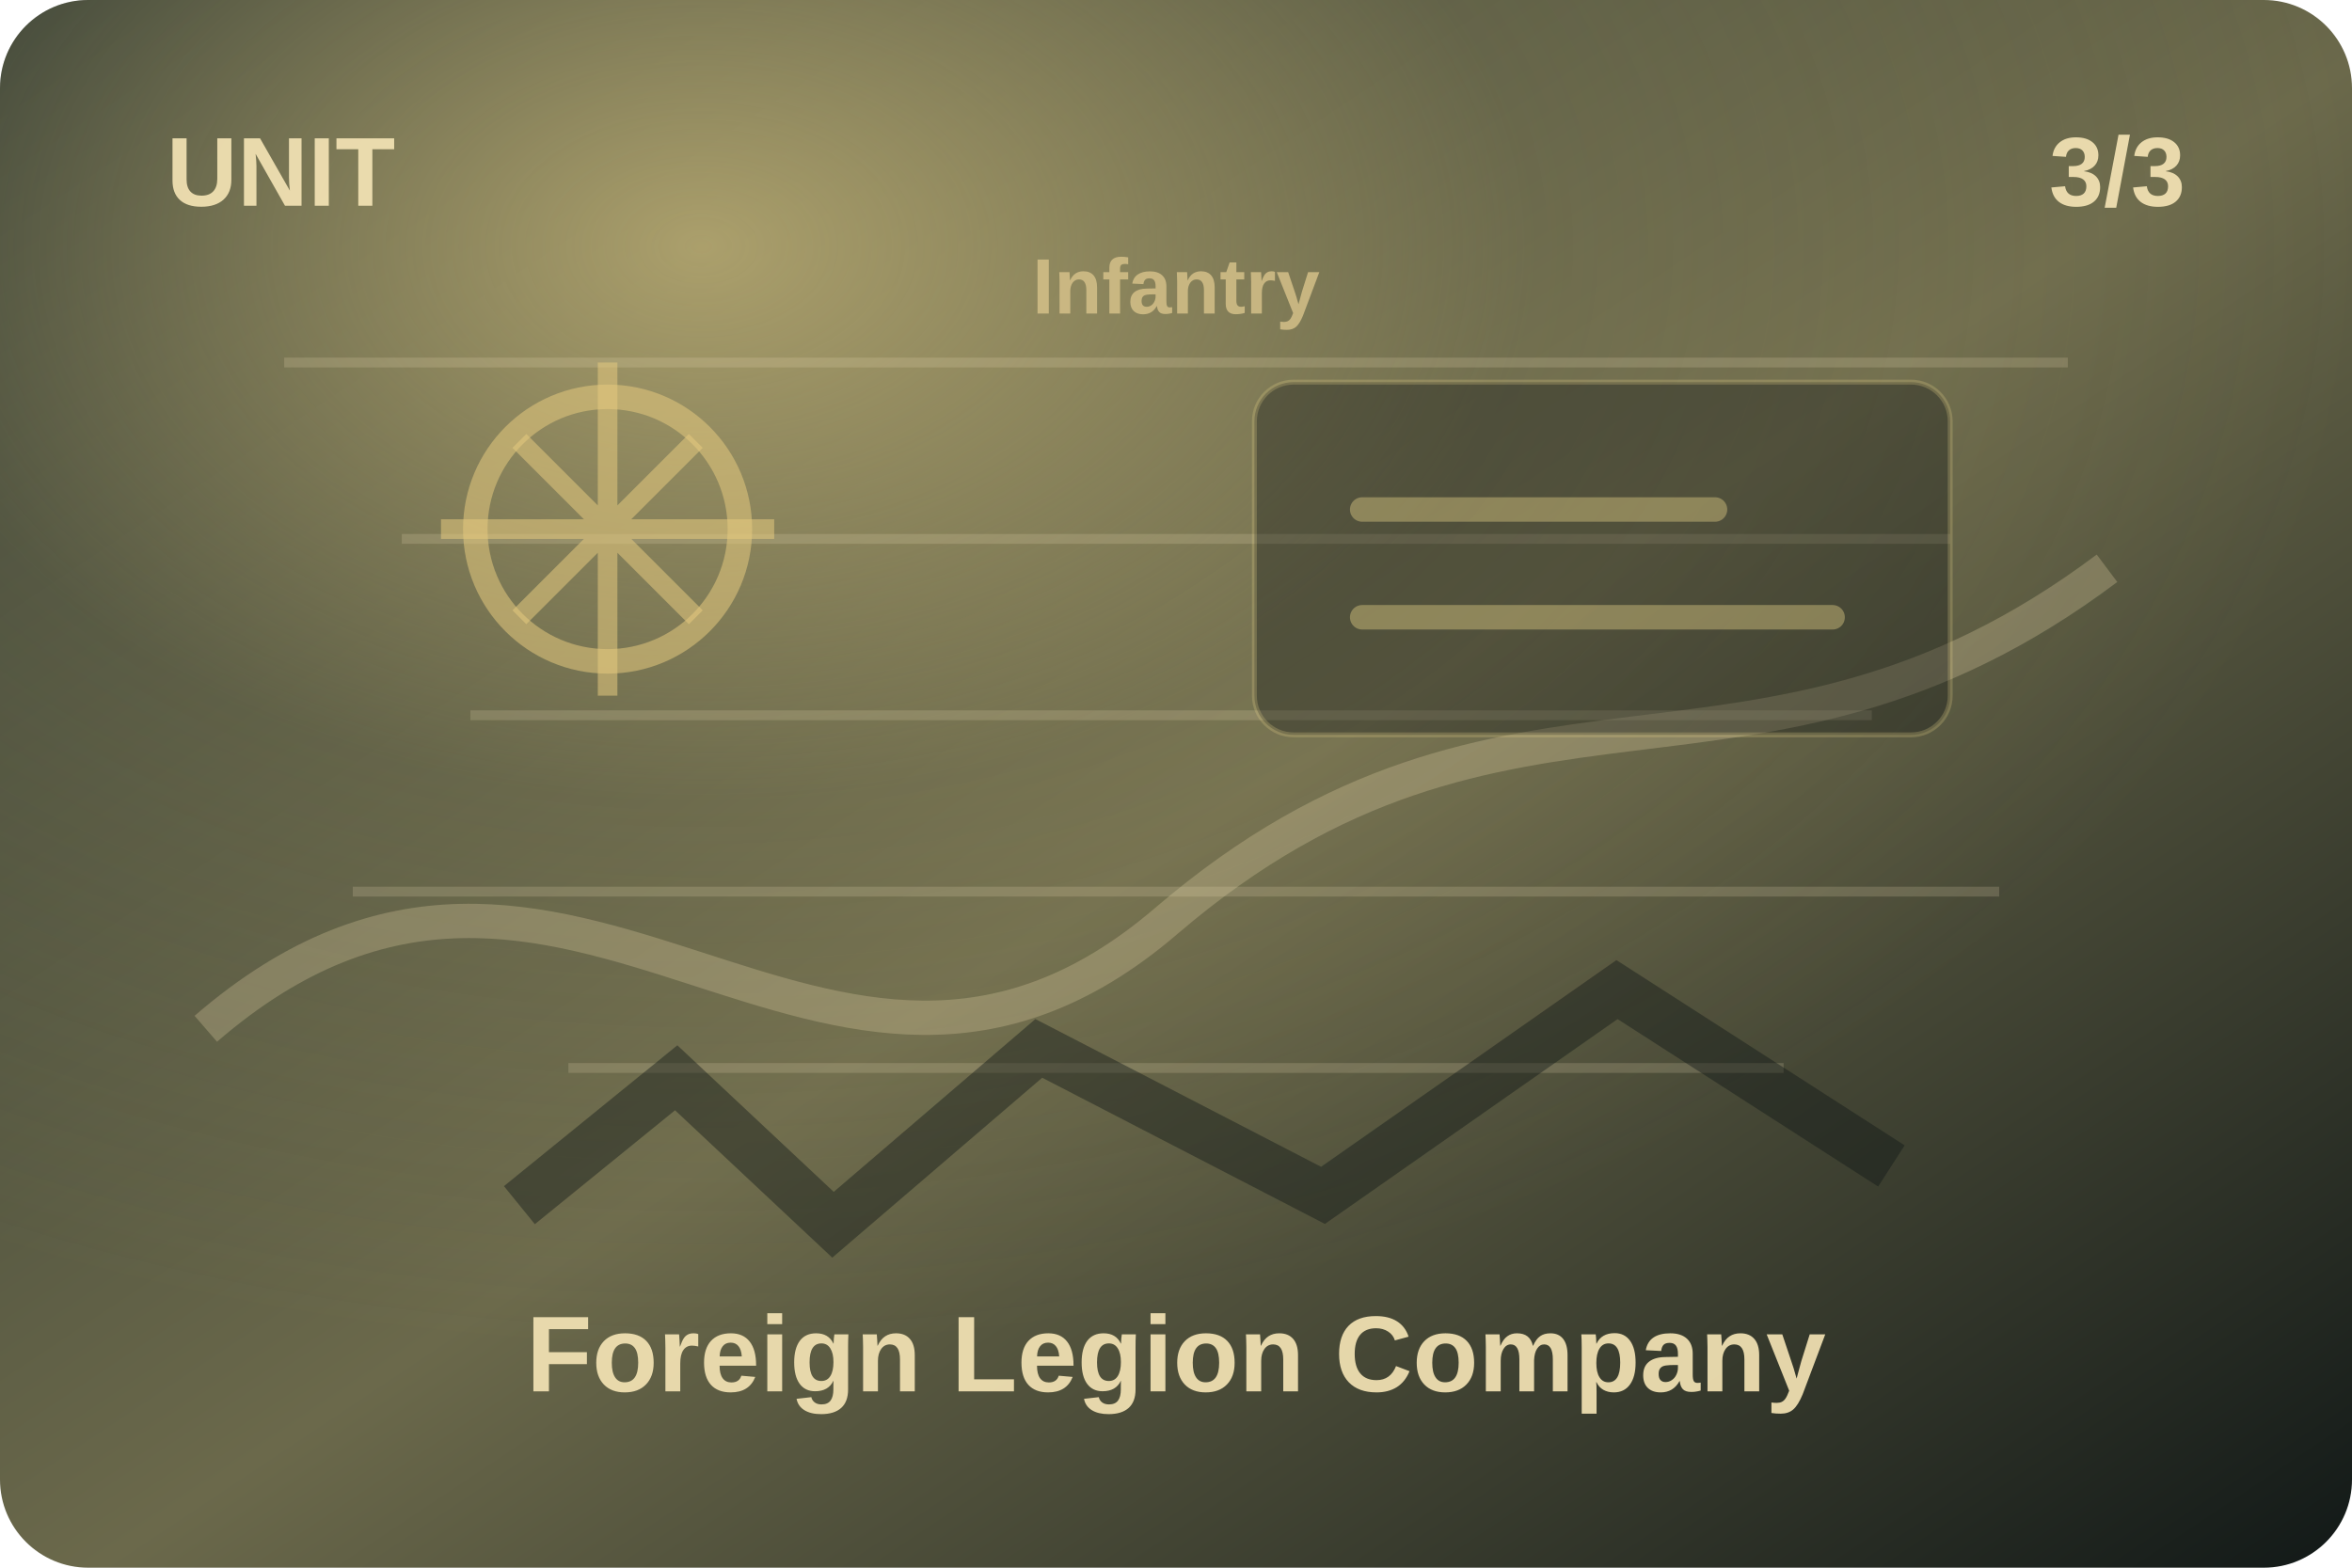
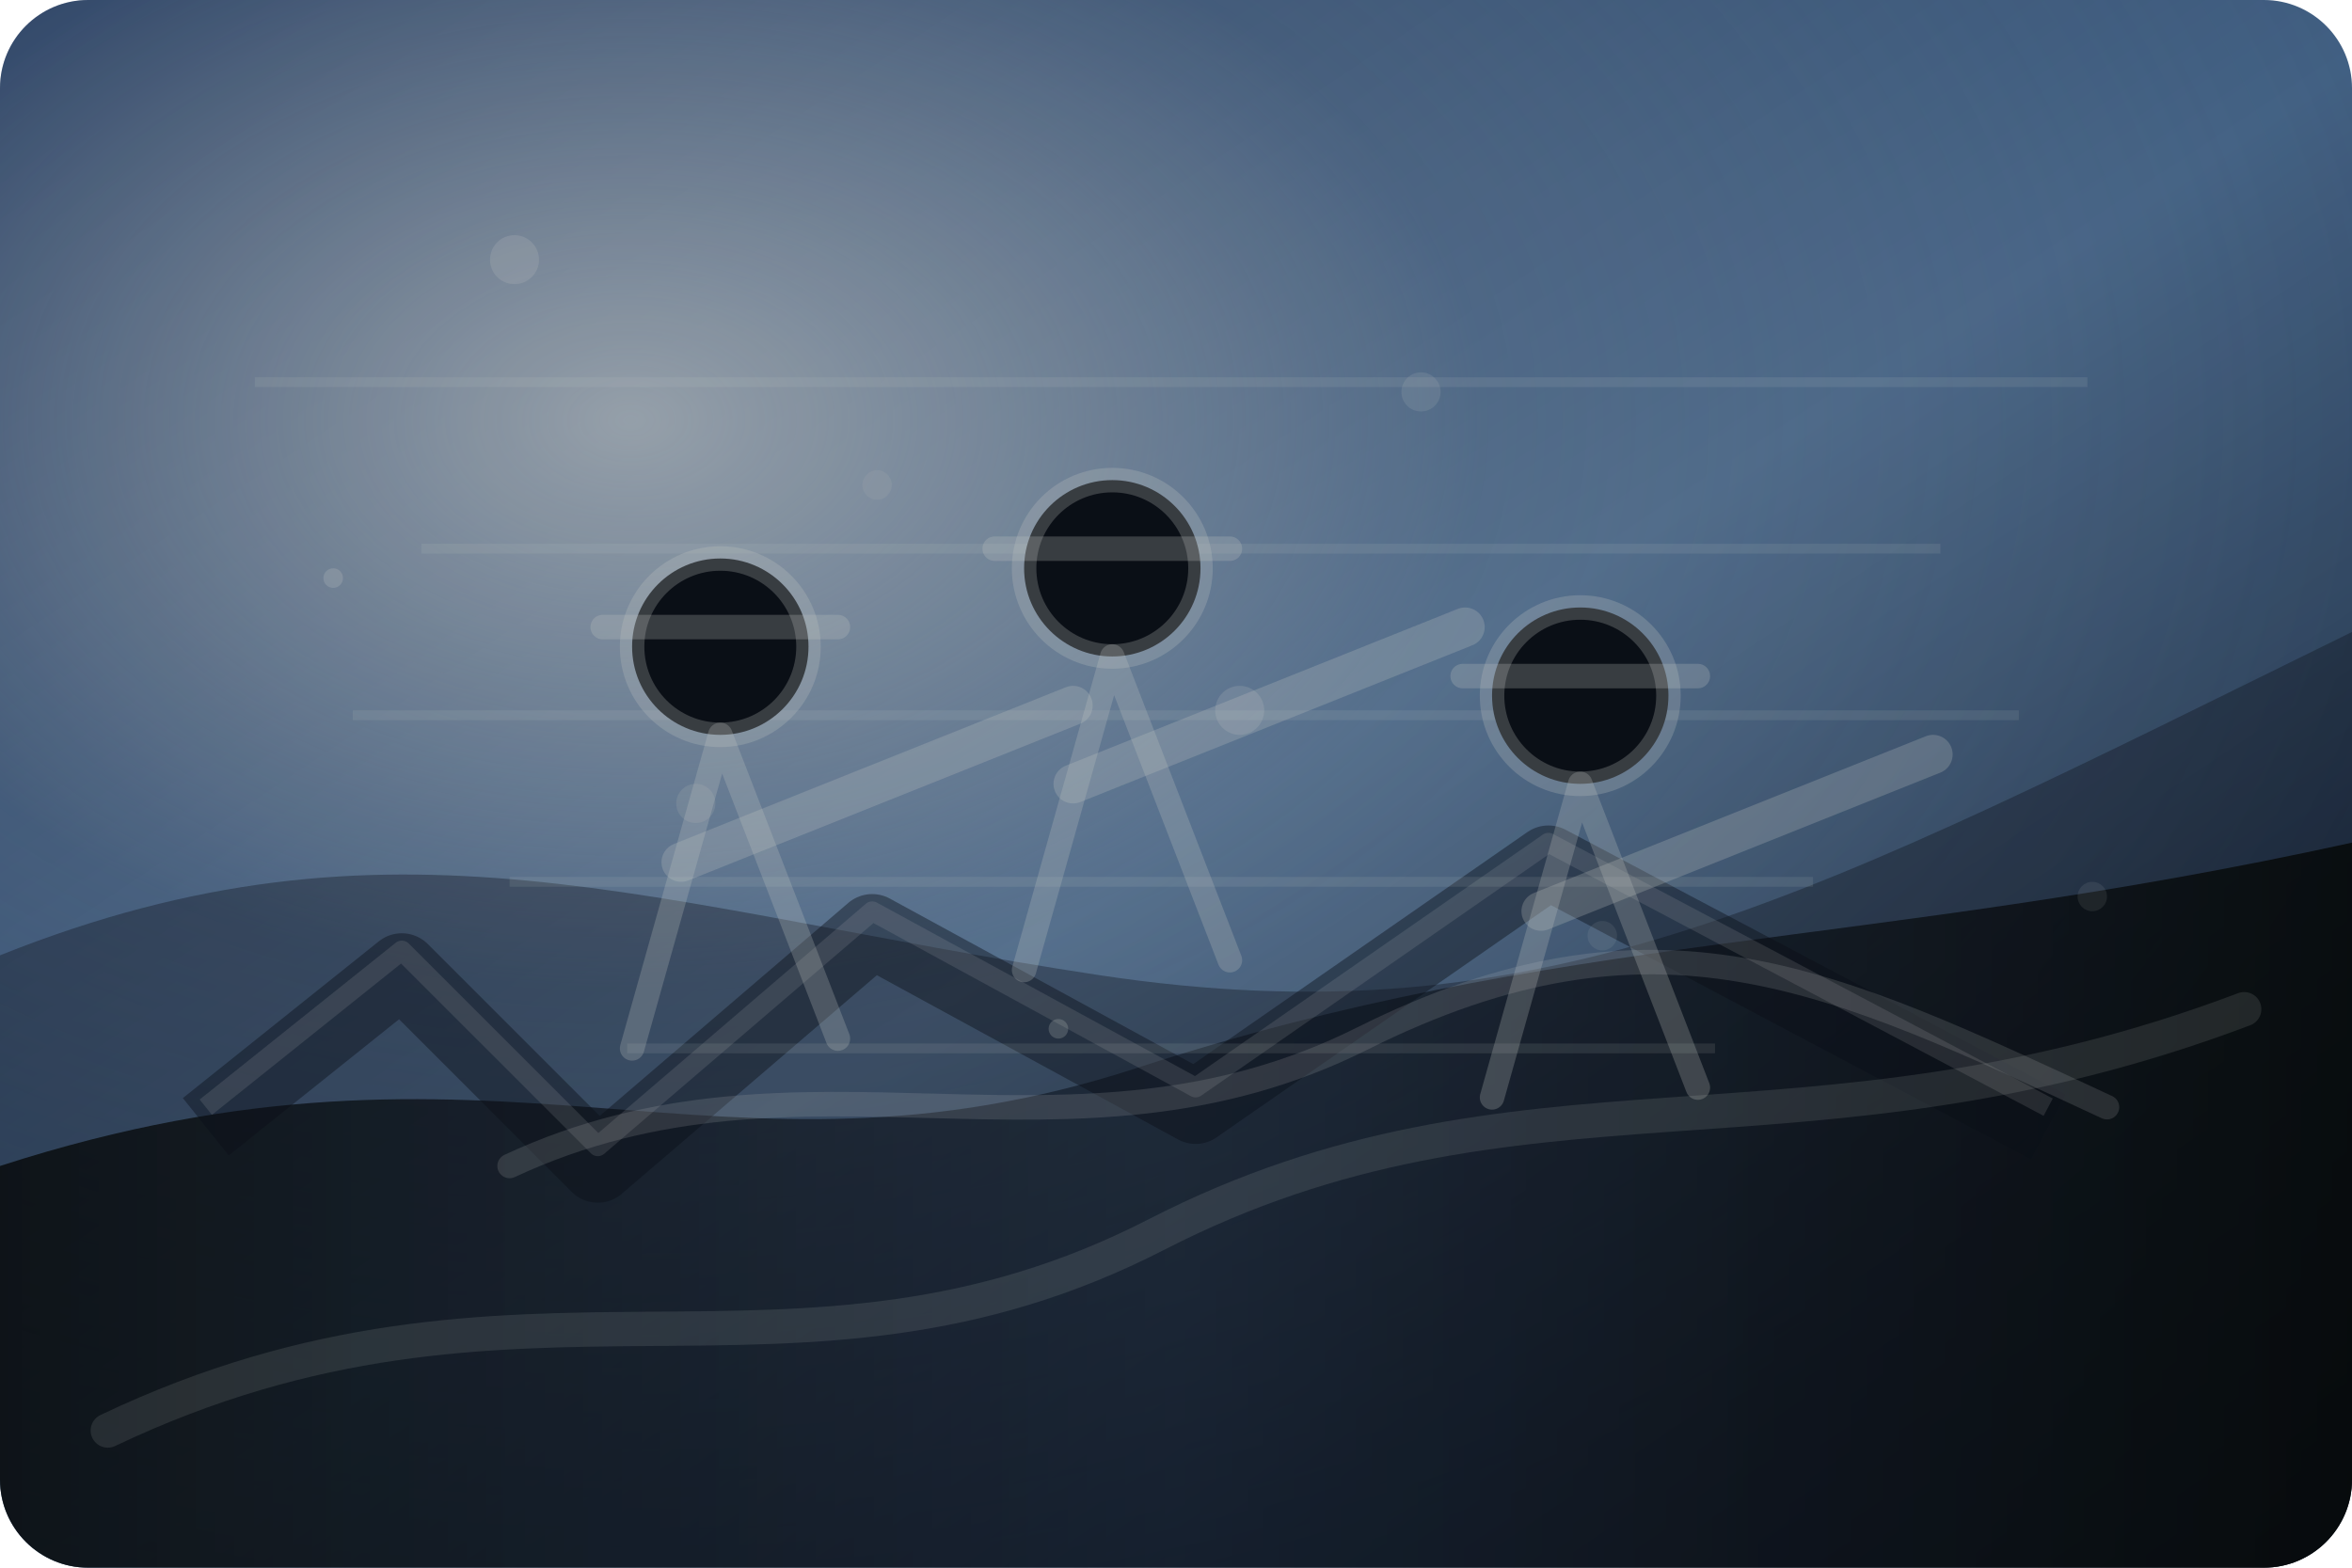
- <svg xmlns="http://www.w3.org/2000/svg" width="480" height="320" viewBox="0 0 480 320" role="img" aria-label="Foreign Legion Company placeholder art">
+ <svg xmlns="http://www.w3.org/2000/svg" width="480" height="320" viewBox="0 0 480 320" role="img" aria-label="Foreign Legion Company card art">
  <defs>
    <linearGradient id="bg" x1="0" x2="1" y1="0" y2="1">
-       <stop offset="0" stop-color="#26312d" />
-       <stop offset="0.52" stop-color="#6b694b" />
-       <stop offset="1" stop-color="#111817" />
+       <stop offset="0" stop-color="#18345f" />
+       <stop offset="0.52" stop-color="#46678d" />
+       <stop offset="1" stop-color="#101825" />
    </linearGradient>
-     <radialGradient id="lamp" cx="30%" cy="16%" r="70%">
-       <stop offset="0" stop-color="#ead48a" stop-opacity="0.62" />
-       <stop offset="0.5" stop-color="#ead48a" stop-opacity="0.13" />
-       <stop offset="1" stop-color="#ead48a" stop-opacity="0" />
+     <radialGradient id="lamp" cx="27%" cy="27%" r="78%">
+       <stop offset="0" stop-color="#d7d9d6" stop-opacity="0.68" />
+       <stop offset="0.46" stop-color="#d7d9d6" stop-opacity="0.16" />
+       <stop offset="1" stop-color="#d7d9d6" stop-opacity="0" />
    </radialGradient>
+     <linearGradient id="ground" x1="0" x2="1" y1="0" y2="0">
+       <stop offset="0" stop-color="#070a0a" stop-opacity="0.82" />
+       <stop offset="0.5" stop-color="#101825" stop-opacity="0.58" />
+       <stop offset="1" stop-color="#070a0a" stop-opacity="0.88" />
+     </linearGradient>
+     <filter id="grain">
+       <feTurbulence baseFrequency="0.72" numOctaves="2" seed="55" type="fractalNoise" />
+       <feColorMatrix type="saturate" values="0" />
+       <feComponentTransfer>
+         <feFuncA type="table" tableValues="0 0.18" />
+       </feComponentTransfer>
+       <feBlend mode="overlay" in2="SourceGraphic" />
+     </filter>
+     <clipPath id="round">
+       <rect width="480" height="320" rx="18" />
+     </clipPath>
  </defs>
-   <rect width="480" height="320" rx="18" fill="url(#bg)" />
-   <rect width="480" height="320" rx="18" fill="url(#lamp)" />
-   <path d="M42 210 C116 146 168 248 238 188 S358 170 430 116" fill="none" stroke="#f0ddb0" stroke-width="7" stroke-opacity="0.26" />
-   <path d="M58 74 H422 M82 110 H398 M96 146 H382 M72 182 H408 M116 218 H364" stroke="#f8e8bd" stroke-width="2" stroke-opacity="0.18" />
-   <path d="M106 246 L138 220 L170 250 L212 214 L270 244 L330 202 L386 238" fill="none" stroke="#101617" stroke-width="10" stroke-opacity="0.42" />
-   <circle cx="124" cy="108" r="27" fill="none" stroke="#e3c87e" stroke-width="5" stroke-opacity="0.55" />
-   <path d="M124 74 V142 M90 108 H158 M106 90 L142 126 M142 90 L106 126" stroke="#e3c87e" stroke-width="4" stroke-opacity="0.55" />
-   <rect x="256" y="78" width="142" height="72" rx="8" fill="#0b1112" fill-opacity="0.34" stroke="#ead48a" stroke-opacity="0.24" />
-   <path d="M278 126 H374 M278 104 H350" stroke="#ead48a" stroke-width="5" stroke-linecap="round" stroke-opacity="0.4" />
-   <text x="240" y="284" text-anchor="middle" font-family="Arial, sans-serif" font-size="22" font-weight="700" fill="#f3e3b4" opacity="0.92">Foreign Legion Company</text>
-   <text x="34" y="42" font-family="Arial, sans-serif" font-size="20" font-weight="700" fill="#f3e3b4" opacity="0.92">UNIT</text>
-   <text x="446" y="42" text-anchor="end" font-family="Arial, sans-serif" font-size="20" font-weight="700" fill="#f3e3b4" opacity="0.92">3/3</text>
-   <text x="240" y="64" text-anchor="middle" font-family="Arial, sans-serif" font-size="16" font-weight="700" fill="#d7c28a" opacity="0.82">Infantry</text>
+   <g clip-path="url(#round)">
+     <rect width="480" height="320" fill="url(#bg)" />
+     <rect width="480" height="320" fill="url(#lamp)" />
+     <path d="M0 195 C80 163 132 185 224 199 S370 183 480 129 V320 H0 Z" fill="#0b1018" opacity="0.34" />
+     <path d="M0 238 C102 205 146 246 232 218 S380 194 480 172 V320 H0 Z" fill="url(#ground)" />
+     <path d="M42 230 L82 198 L122 238 L178 190 L244 226 L316 176 L418 230" fill="none" stroke="#0b1018" stroke-width="15" stroke-linejoin="round" stroke-opacity="0.42" />
+     <path d="M42 226 L82 194 L122 234 L178 186 L244 222 L316 172 L418 226" fill="none" stroke="#d7d9d6" stroke-width="4" stroke-linejoin="round" stroke-opacity="0.14" />
+     <path d="M52 78 H426 M86 112 H396 M72 146 H412 M104 180 H370 M128 214 H350" stroke="#d7d9d6" stroke-width="2" stroke-opacity="0.12" />
+     <g fill="#0b1018" stroke="#d7d9d6" stroke-opacity="0.25" stroke-width="5" stroke-linecap="round" stroke-linejoin="round">
+       <circle cx="147" cy="132" r="18" />
+       <path d="M123 128 H171" fill="none" />
+       <path d="M147 150 L129 214 M147 150 L171 212" fill="none" />
+       <path d="M139 176 L219 144" fill="none" stroke-width="8" />
+       <circle cx="227" cy="116" r="18" />
+       <path d="M203 112 H251" fill="none" />
+       <path d="M227 134 L209 198 M227 134 L251 196" fill="none" />
+       <path d="M219 160 L299 128" fill="none" stroke-width="8" />
+       <circle cx="322.5" cy="142" r="18" />
+       <path d="M298.5 138 H346.5" fill="none" />
+       <path d="M322.5 160 L304.5 224 M322.5 160 L346.5 222" fill="none" />
+       <path d="M314.5 186 L394.5 154" fill="none" stroke-width="8" />
+       <path d="M104 238 C164 210 218 242 278 212 S374 200 430 226" fill="none" stroke="#d7d9d6" stroke-width="5" stroke-opacity="0.16" />
+     </g>
+     <circle cx="327" cy="191" r="3" fill="#d7d9d6" opacity="0.1" />
+     <circle cx="290" cy="80" r="4" fill="#d7d9d6" opacity="0.14" />
+     <circle cx="253" cy="145" r="5" fill="#d7d9d6" opacity="0.18" />
+     <circle cx="216" cy="210" r="2" fill="#d7d9d6" opacity="0.22" />
+     <circle cx="179" cy="99" r="3" fill="#d7d9d6" opacity="0.1" />
+     <circle cx="142" cy="164" r="4" fill="#d7d9d6" opacity="0.14" />
+     <circle cx="105" cy="53" r="5" fill="#d7d9d6" opacity="0.18" />
+     <circle cx="68" cy="118" r="2" fill="#d7d9d6" opacity="0.22" />
+     <circle cx="427" cy="183" r="3" fill="#d7d9d6" opacity="0.1" />
+     <rect width="480" height="320" fill="#000" opacity="0.08" filter="url(#grain)" />
+     <path d="M22 292 C106 252 162 290 236 252 S368 240 458 206" fill="none" stroke="#d7d9d6" stroke-width="7" stroke-linecap="round" stroke-opacity="0.12" />
+   </g>
</svg>
